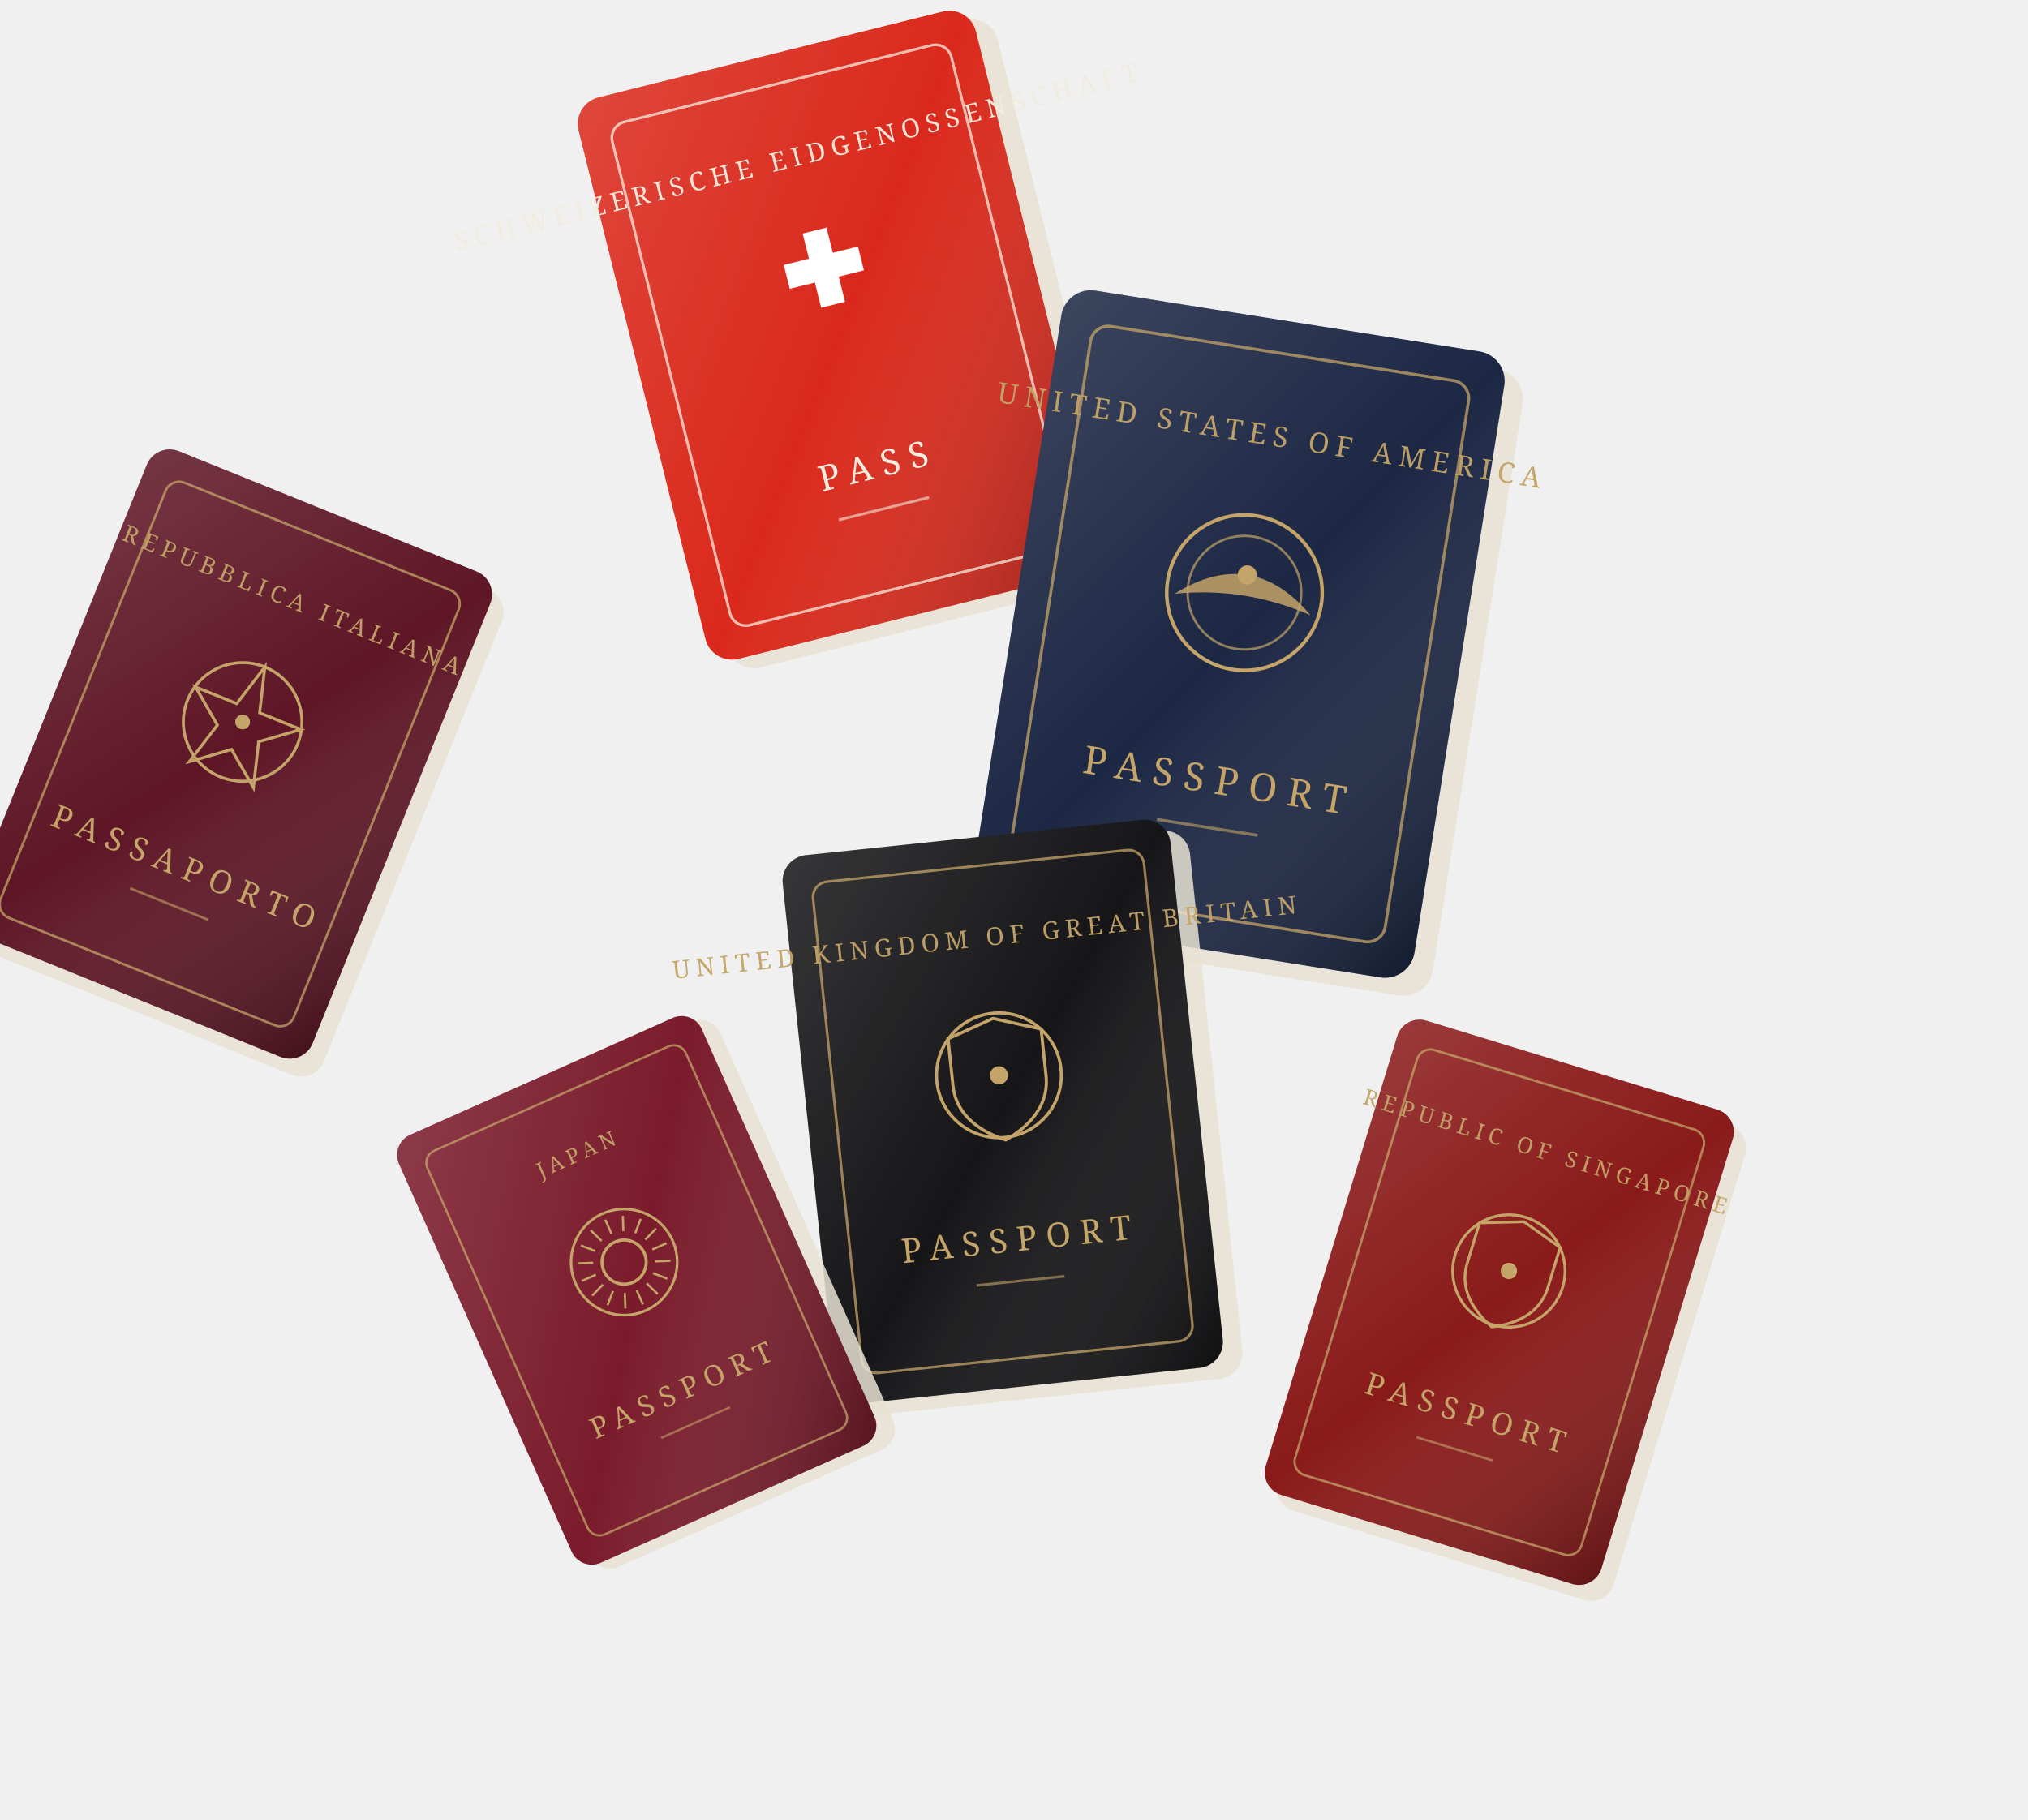
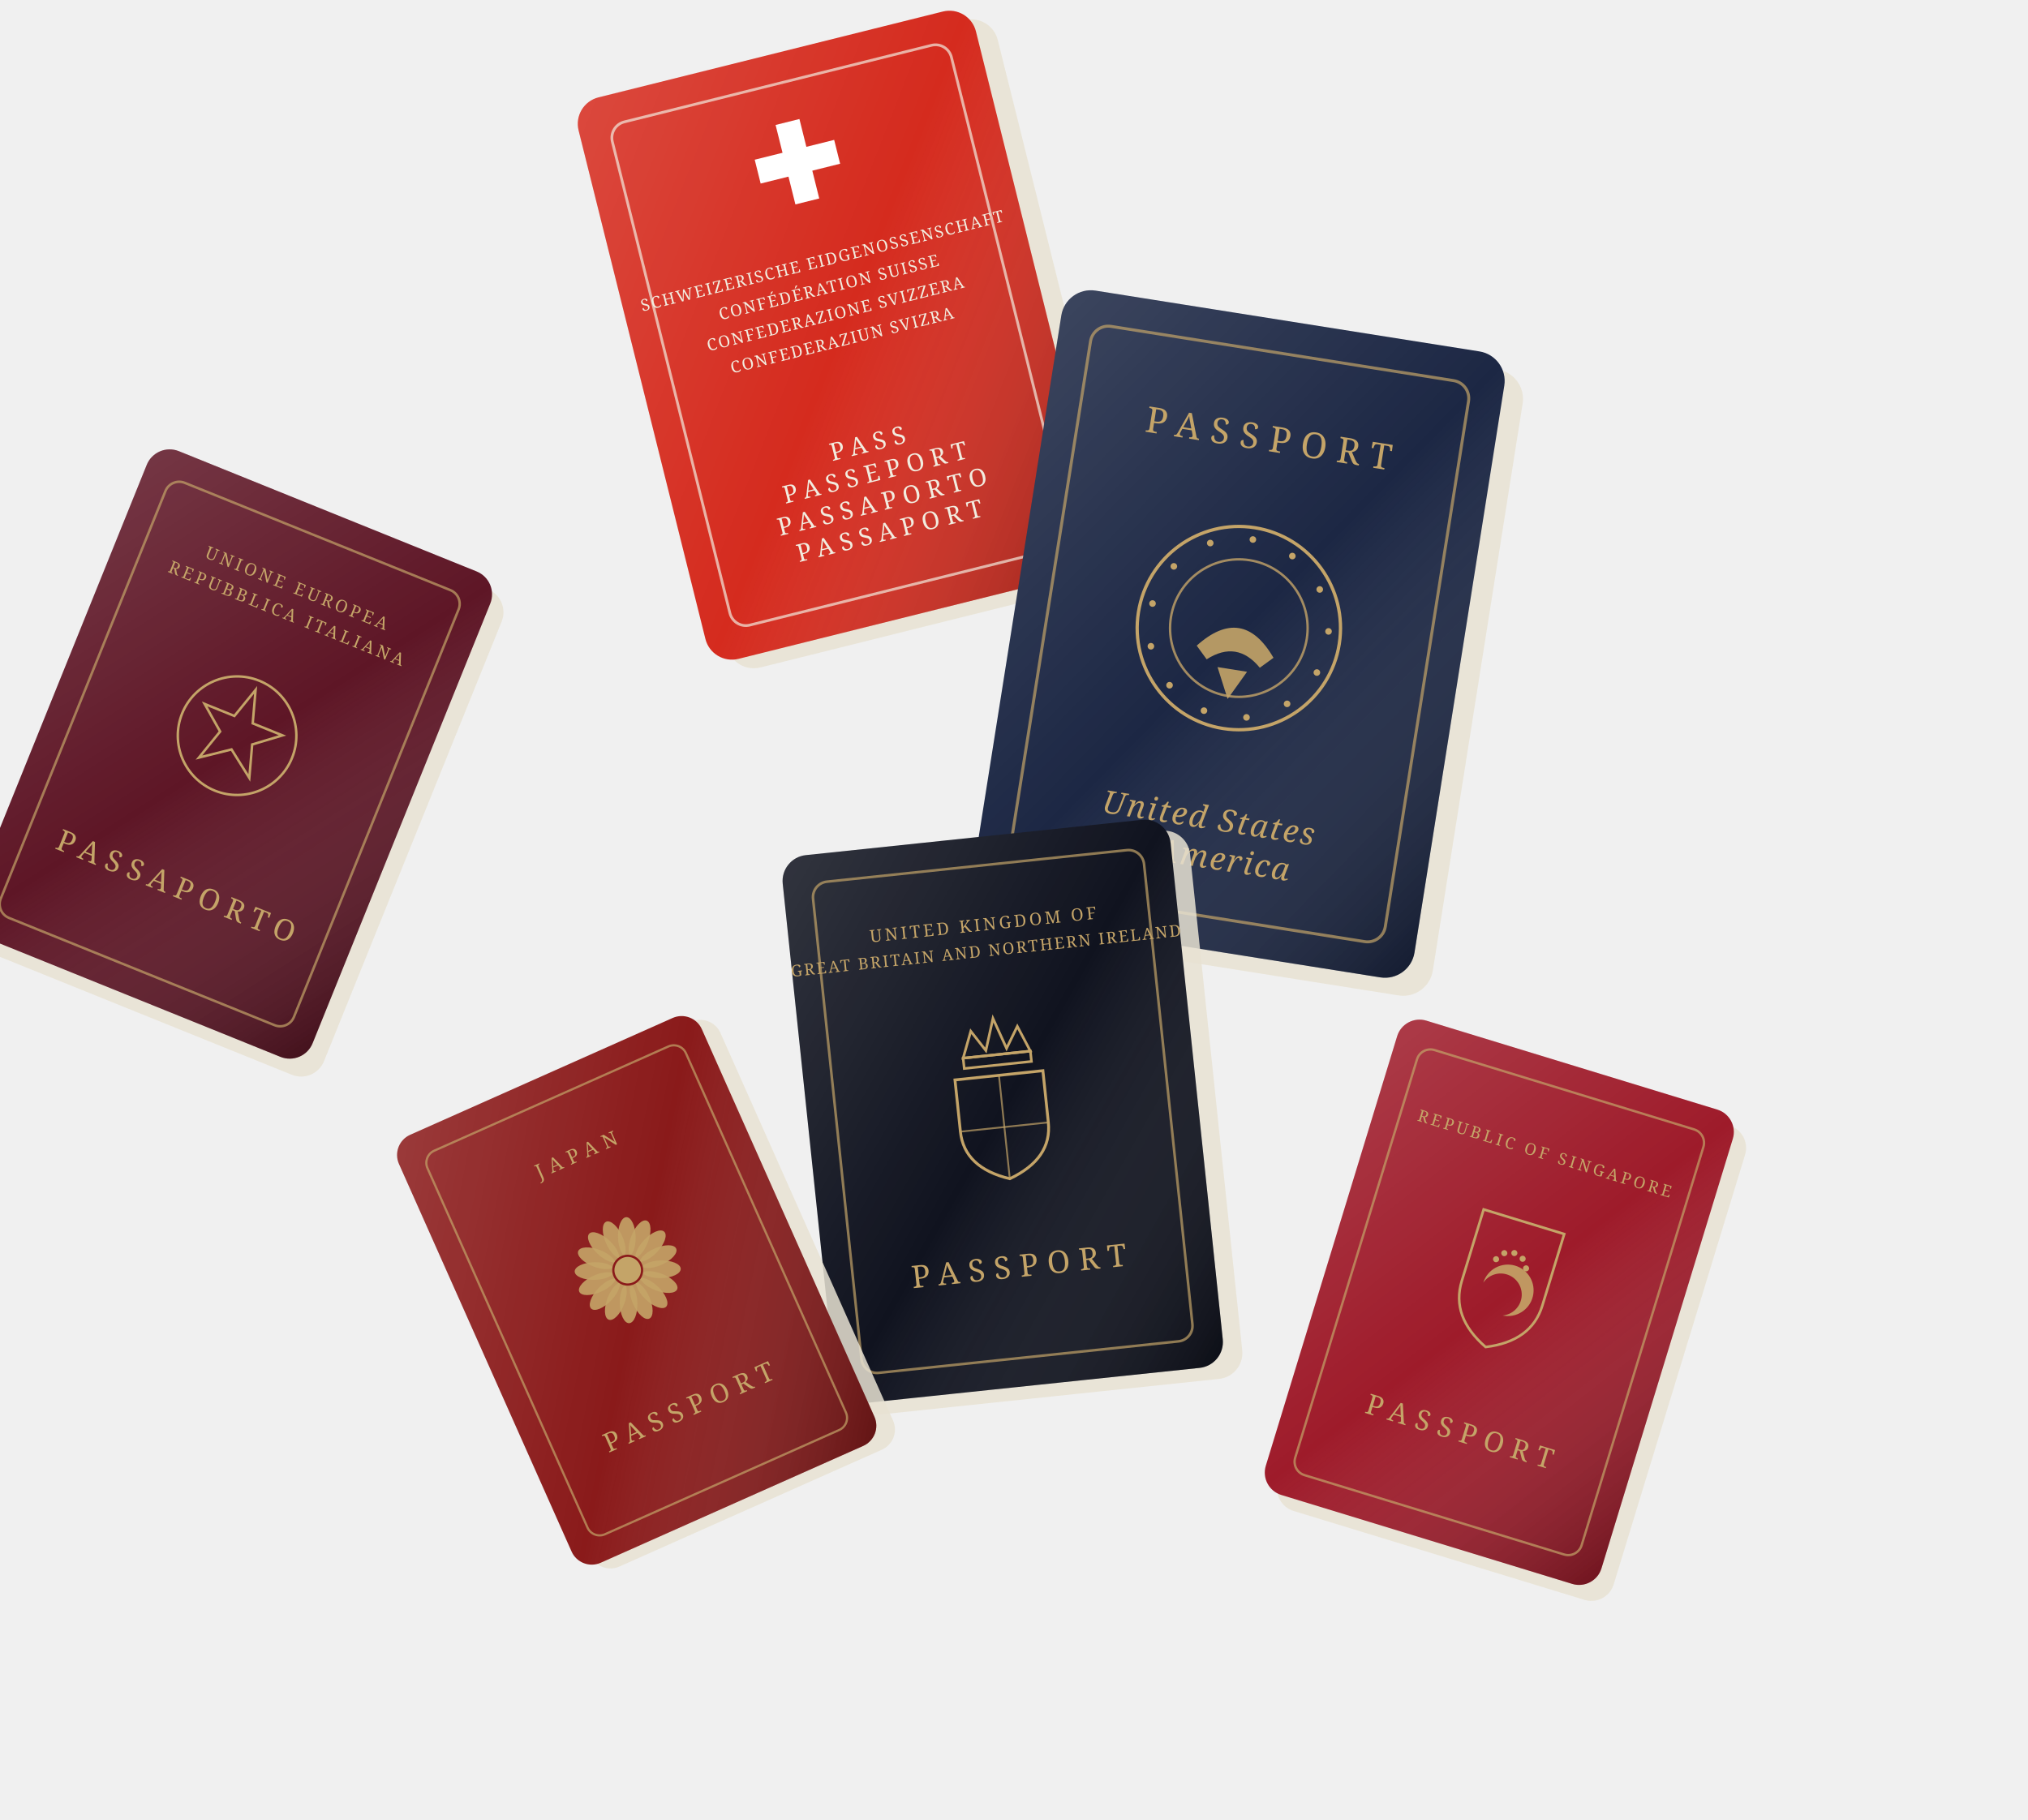
<svg xmlns="http://www.w3.org/2000/svg" viewBox="820 0 780 700">
  <defs>
    <linearGradient id="sheen" x1="0" y1="0" x2="1" y2="1">
      <stop offset="0" stop-color="#fff" stop-opacity=".14" />
      <stop offset=".5" stop-color="#fff" stop-opacity="0" />
      <stop offset="1" stop-color="#000" stop-opacity=".3" />
    </linearGradient>
  </defs>
  <g>
    <g transform="translate(1040 40) rotate(-14) scale(1.05)">
      <rect x="7" y="5" width="150" height="212" rx="10" fill="#e8e2d2" opacity=".85" />
-       <rect width="150" height="212" rx="10" fill="#da291c" />
+       <rect width="150" height="212" rx="10" fill="#d52b1e" />
      <rect width="150" height="212" rx="10" fill="url(#sheen)" />
-       <rect x="11" y="11" width="128" height="190" rx="6" fill="none" stroke="#f2ecdf" stroke-opacity=".75" stroke-width="1" />
-       <text x="75" y="42" text-anchor="middle" font-family="Cormorant Garamond,serif" font-size="9.5" letter-spacing="2.2" fill="#f2ecdf" fill-opacity=".95">SCHWEIZERISCHE EIDGENOSSENSCHAFT</text>
-       <rect x="61" y="76" width="28" height="9" fill="#fff" />
-       <rect x="70.5" y="66.5" width="9" height="28" fill="#fff" />
-       <text x="75" y="160" text-anchor="middle" font-family="Cormorant Garamond,serif" font-size="13" letter-spacing="3.5" fill="#f2ecdf">PASS</text>
-       <rect x="58" y="171" width="34" height="1" fill="#f2ecdf" fill-opacity=".6" />
+       <rect x="11" y="11" width="128" height="190" rx="6" fill="none" stroke="#f2ecdf" stroke-opacity=".7" stroke-width="1" />
+       <rect x="60" y="36" width="30" height="9" fill="#fff" />
+       <rect x="70.5" y="25.5" width="9" height="30" fill="#fff" />
+       <text x="75" y="80" text-anchor="middle" font-family="Cormorant Garamond,serif" font-size="6" letter-spacing="0.55" fill="#f2ecdf" fill-opacity="1">SCHWEIZERISCHE EIDGENOSSENSCHAFT</text>
+       <text x="75" y="90" text-anchor="middle" font-family="Cormorant Garamond,serif" font-size="6" letter-spacing="0.55" fill="#f2ecdf" fill-opacity="1">CONFÉDÉRATION SUISSE</text>
+       <text x="75" y="100" text-anchor="middle" font-family="Cormorant Garamond,serif" font-size="6" letter-spacing="0.55" fill="#f2ecdf" fill-opacity="1">CONFEDERAZIONE SVIZZERA</text>
+       <text x="75" y="110" text-anchor="middle" font-family="Cormorant Garamond,serif" font-size="6" letter-spacing="0.55" fill="#f2ecdf" fill-opacity="1">CONFEDERAZIUN SVIZRA</text>
+       <text x="75" y="150" text-anchor="middle" font-family="Cormorant Garamond,serif" font-size="9" letter-spacing="2.4" fill="#f2ecdf" fill-opacity="1">PASS</text>
+       <text x="75" y="161" text-anchor="middle" font-family="Cormorant Garamond,serif" font-size="9" letter-spacing="2.4" fill="#f2ecdf" fill-opacity="1">PASSEPORT</text>
+       <text x="75" y="172" text-anchor="middle" font-family="Cormorant Garamond,serif" font-size="9" letter-spacing="2.4" fill="#f2ecdf" fill-opacity="1">PASSAPORTO</text>
+       <text x="75" y="183" text-anchor="middle" font-family="Cormorant Garamond,serif" font-size="9" letter-spacing="2.4" fill="#f2ecdf" fill-opacity="1">PASSAPORT</text>
    </g>
    <g transform="translate(1230 110) rotate(9) scale(1.15)">
      <rect x="7" y="5" width="150" height="212" rx="10" fill="#e8e2d2" opacity=".85" />
      <rect width="150" height="212" rx="10" fill="#1c2744" />
      <rect width="150" height="212" rx="10" fill="url(#sheen)" />
-       <rect x="11" y="11" width="128" height="190" rx="6" fill="none" stroke="#c4a468" stroke-opacity=".75" stroke-width="1" />
-       <text x="75" y="42" text-anchor="middle" font-family="Cormorant Garamond,serif" font-size="9.5" letter-spacing="2.2" fill="#c4a468" fill-opacity=".95">UNITED STATES OF AMERICA</text>
-       <circle cx="75" cy="92" r="26" fill="none" stroke="#c4a468" stroke-width="1.2" />
-       <circle cx="75" cy="92" r="19" fill="none" stroke="#c4a468" stroke-width=".8" stroke-opacity=".7" />
-       <path d="M52 96 Q75 76 98 96 Q75 90 52 96Z" fill="#c4a468" fill-opacity=".85" />
-       <circle cx="75" cy="86" r="3.2" fill="#c4a468" />
-       <text x="75" y="160" text-anchor="middle" font-family="Cormorant Garamond,serif" font-size="13" letter-spacing="3.5" fill="#c4a468">PASSPORT</text>
-       <rect x="58" y="171" width="34" height="1" fill="#c4a468" fill-opacity=".6" />
+       <rect x="11" y="11" width="128" height="190" rx="6" fill="none" stroke="#c4a468" stroke-opacity=".7" stroke-width="1" />
+       <text x="75" y="44" text-anchor="middle" font-family="Cormorant Garamond,serif" font-size="12" letter-spacing="3.4" fill="#c4a468" fill-opacity="1">PASSPORT</text>
+       <circle cx="75" cy="104" r="34" fill="none" stroke="#c4a468" stroke-width="1.1" />
+       <circle cx="75" cy="104" r="23" fill="none" stroke="#c4a468" stroke-width=".8" stroke-opacity=".8" />
+       <circle cx="75.0" cy="74.0" r="1.1" fill="#c4a468" />
+       <circle cx="88.9" cy="77.4" r="1.1" fill="#c4a468" />
+       <circle cx="99.7" cy="87.0" r="1.1" fill="#c4a468" />
+       <circle cx="104.8" cy="100.4" r="1.1" fill="#c4a468" />
+       <circle cx="103.1" cy="114.6" r="1.1" fill="#c4a468" />
+       <circle cx="94.9" cy="126.5" r="1.1" fill="#c4a468" />
+       <circle cx="82.2" cy="133.1" r="1.1" fill="#c4a468" />
+       <circle cx="67.8" cy="133.1" r="1.1" fill="#c4a468" />
+       <circle cx="55.1" cy="126.5" r="1.1" fill="#c4a468" />
+       <circle cx="46.9" cy="114.6" r="1.1" fill="#c4a468" />
+       <circle cx="45.2" cy="100.4" r="1.1" fill="#c4a468" />
+       <circle cx="50.3" cy="87.0" r="1.1" fill="#c4a468" />
+       <circle cx="61.1" cy="77.4" r="1.1" fill="#c4a468" />
+       <path d="M62 112 Q75 96 88 112 L84 116 Q75 108 66 116Z" fill="#c4a468" fill-opacity=".9" />
+       <path d="M70 118 L80 118 L75 128Z" fill="#c4a468" fill-opacity=".9" />
+       <text x="75" y="172" text-anchor="middle" font-family="Cormorant Garamond,serif" font-size="10.5" letter-spacing="0.6" fill="#c4a468" fill-opacity="1" font-style="italic">United States</text>
+       <text x="75" y="185" text-anchor="middle" font-family="Cormorant Garamond,serif" font-size="10.5" letter-spacing="0.6" fill="#c4a468" fill-opacity="1" font-style="italic">of America</text>
    </g>
    <g transform="translate(880 170) rotate(22) scale(0.95)">
      <rect x="7" y="5" width="150" height="212" rx="10" fill="#e8e2d2" opacity=".85" />
      <rect width="150" height="212" rx="10" fill="#5e1626" />
      <rect width="150" height="212" rx="10" fill="url(#sheen)" />
-       <rect x="11" y="11" width="128" height="190" rx="6" fill="none" stroke="#c4a468" stroke-opacity=".75" stroke-width="1" />
-       <text x="75" y="42" text-anchor="middle" font-family="Cormorant Garamond,serif" font-size="9.5" letter-spacing="2.2" fill="#c4a468" fill-opacity=".95">REPUBBLICA ITALIANA</text>
-       <circle cx="75" cy="92" r="24" fill="none" stroke="#c4a468" stroke-width="1.2" />
-       <path d="M75 68 L80 86 L98 86 L84 97 L89 115 L75 104 L61 115 L66 97 L52 86 L70 86Z" fill="none" stroke="#c4a468" stroke-width="1.2" />
-       <circle cx="75" cy="92" r="3" fill="#c4a468" />
-       <text x="75" y="160" text-anchor="middle" font-family="Cormorant Garamond,serif" font-size="13" letter-spacing="3.5" fill="#c4a468">PASSAPORTO</text>
-       <rect x="58" y="171" width="34" height="1" fill="#c4a468" fill-opacity=".6" />
+       <rect x="11" y="11" width="128" height="190" rx="6" fill="none" stroke="#c4a468" stroke-opacity=".7" stroke-width="1" />
+       <text x="75" y="36" text-anchor="middle" font-family="Cormorant Garamond,serif" font-size="7" letter-spacing="1.3" fill="#c4a468" fill-opacity="1">UNIONE EUROPEA</text>
+       <text x="75" y="47" text-anchor="middle" font-family="Cormorant Garamond,serif" font-size="7" letter-spacing="1.3" fill="#c4a468" fill-opacity="1">REPUBBLICA ITALIANA</text>
+       <circle cx="75" cy="98" r="24" fill="none" stroke="#c4a468" stroke-width="1" />
+       <path d="M75 78 L79 91 L92 91 L82 99 L86 112 L75 104 L64 112 L68 99 L58 91 L71 91Z" fill="none" stroke="#c4a468" stroke-width="1" />
+       <text x="75" y="168" text-anchor="middle" font-family="Cormorant Garamond,serif" font-size="12" letter-spacing="3" fill="#c4a468" fill-opacity="1">PASSAPORTO</text>
    </g>
    <g transform="translate(1120 330) rotate(-6) scale(1.0)">
      <rect x="7" y="5" width="150" height="212" rx="10" fill="#e8e2d2" opacity=".85" />
-       <rect width="150" height="212" rx="10" fill="#161618" />
+       <rect width="150" height="212" rx="10" fill="#10131f" />
      <rect width="150" height="212" rx="10" fill="url(#sheen)" />
-       <rect x="11" y="11" width="128" height="190" rx="6" fill="none" stroke="#c4a468" stroke-opacity=".75" stroke-width="1" />
-       <text x="75" y="42" text-anchor="middle" font-family="Cormorant Garamond,serif" font-size="9.5" letter-spacing="2.2" fill="#c4a468" fill-opacity=".95">UNITED KINGDOM OF GREAT BRITAIN</text>
-       <circle cx="75" cy="92" r="24" fill="none" stroke="#c4a468" stroke-width="1.2" />
-       <path d="M75 70 L93 76 V94 C93 106 84 113 75 117 C66 113 57 106 57 94 V76Z" fill="none" stroke="#c4a468" stroke-width="1.2" />
-       <circle cx="75" cy="92" r="3.5" fill="#c4a468" />
-       <text x="75" y="160" text-anchor="middle" font-family="Cormorant Garamond,serif" font-size="13" letter-spacing="3.5" fill="#c4a468">PASSPORT</text>
-       <rect x="58" y="171" width="34" height="1" fill="#c4a468" fill-opacity=".6" />
+       <rect x="11" y="11" width="128" height="190" rx="6" fill="none" stroke="#c4a468" stroke-opacity=".7" stroke-width="1" />
+       <text x="75" y="36" text-anchor="middle" font-family="Cormorant Garamond,serif" font-size="6.6" letter-spacing="1.1" fill="#c4a468" fill-opacity="1">UNITED KINGDOM OF</text>
+       <text x="75" y="46" text-anchor="middle" font-family="Cormorant Garamond,serif" font-size="6.2" letter-spacing=".7" fill="#c4a468" fill-opacity="1">GREAT BRITAIN AND NORTHERN IRELAND</text>
+       <path d="M62 84 L66 74 L71 82 L75 70 L79 82 L84 74 L88 84 Z" fill="none" stroke="#c4a468" stroke-width="1" />
+       <rect x="62" y="84" width="26" height="4" fill="none" stroke="#c4a468" stroke-width="1" />
+       <path d="M58 92 H92 V112 Q92 126 75 132 Q58 126 58 112 Z" fill="none" stroke="#c4a468" stroke-width="1.1" />
+       <line x1="75" y1="92" x2="75" y2="132" stroke="#c4a468" stroke-width=".7" stroke-opacity=".7" />
+       <line x1="58" y1="112" x2="92" y2="112" stroke="#c4a468" stroke-width=".7" stroke-opacity=".7" />
+       <text x="75" y="170" text-anchor="middle" font-family="Cormorant Garamond,serif" font-size="12" letter-spacing="3.4" fill="#c4a468" fill-opacity="1">PASSPORT</text>
    </g>
    <g transform="translate(1360 390) rotate(17) scale(0.9)">
      <rect x="7" y="5" width="150" height="212" rx="10" fill="#e8e2d2" opacity=".85" />
-       <rect width="150" height="212" rx="10" fill="#8a1a1a" />
+       <rect width="150" height="212" rx="10" fill="#9e1b2a" />
      <rect width="150" height="212" rx="10" fill="url(#sheen)" />
-       <rect x="11" y="11" width="128" height="190" rx="6" fill="none" stroke="#c4a468" stroke-opacity=".75" stroke-width="1" />
-       <text x="75" y="42" text-anchor="middle" font-family="Cormorant Garamond,serif" font-size="9.5" letter-spacing="2.2" fill="#c4a468" fill-opacity=".95">REPUBLIC OF SINGAPORE</text>
-       <circle cx="75" cy="92" r="24" fill="none" stroke="#c4a468" stroke-width="1.2" />
-       <path d="M75 70 L93 76 V94 C93 106 84 113 75 117 C66 113 57 106 57 94 V76Z" fill="none" stroke="#c4a468" stroke-width="1.2" />
-       <circle cx="75" cy="92" r="3.5" fill="#c4a468" />
-       <text x="75" y="160" text-anchor="middle" font-family="Cormorant Garamond,serif" font-size="13" letter-spacing="3.5" fill="#c4a468">PASSPORT</text>
-       <rect x="58" y="171" width="34" height="1" fill="#c4a468" fill-opacity=".6" />
+       <rect x="11" y="11" width="128" height="190" rx="6" fill="none" stroke="#c4a468" stroke-opacity=".7" stroke-width="1" />
+       <text x="75" y="42" text-anchor="middle" font-family="Cormorant Garamond,serif" font-size="7" letter-spacing="1.3" fill="#c4a468" fill-opacity="1">REPUBLIC OF SINGAPORE</text>
+       <path d="M57 70 H93 V102 Q93 118 75 126 Q57 118 57 102 Z" fill="none" stroke="#c4a468" stroke-width="1.1" />
+       <path d="M66 100 A11 11 0 1 1 78 111 A9 9 0 1 0 66 100Z" fill="#c4a468" fill-opacity=".9" />
+       <circle cx="68.3" cy="88.8" r="1.3" fill="#c4a468" />
+       <circle cx="70.9" cy="85.3" r="1.3" fill="#c4a468" />
+       <circle cx="75.0" cy="84.0" r="1.3" fill="#c4a468" />
+       <circle cx="79.1" cy="85.3" r="1.3" fill="#c4a468" />
+       <circle cx="81.7" cy="88.8" r="1.3" fill="#c4a468" />
+       <text x="75" y="168" text-anchor="middle" font-family="Cormorant Garamond,serif" font-size="12" letter-spacing="3.4" fill="#c4a468" fill-opacity="1">PASSPORT</text>
    </g>
    <g transform="translate(970 440) rotate(-24) scale(0.85)">
      <rect x="7" y="5" width="150" height="212" rx="10" fill="#e8e2d2" opacity=".85" />
-       <rect width="150" height="212" rx="10" fill="#7a1b2b" />
+       <rect width="150" height="212" rx="10" fill="#8a1a1a" />
      <rect width="150" height="212" rx="10" fill="url(#sheen)" />
-       <rect x="11" y="11" width="128" height="190" rx="6" fill="none" stroke="#c4a468" stroke-opacity=".75" stroke-width="1" />
-       <text x="75" y="42" text-anchor="middle" font-family="Cormorant Garamond,serif" font-size="9.5" letter-spacing="2.2" fill="#c4a468" fill-opacity=".95">JAPAN</text>
-       <circle cx="75" cy="92" r="24" fill="none" stroke="#c4a468" stroke-width="1.2" />
-       <circle cx="75" cy="92" r="10" fill="none" stroke="#c4a468" stroke-width="1.4" />
-       <line x1="89.0" y1="92.0" x2="96.0" y2="92.0" stroke="#c4a468" stroke-width="1" />
-       <line x1="87.9" y1="97.4" x2="94.4" y2="100.0" stroke="#c4a468" stroke-width="1" />
-       <line x1="84.9" y1="101.9" x2="89.8" y2="106.8" stroke="#c4a468" stroke-width="1" />
-       <line x1="80.4" y1="104.9" x2="83.0" y2="111.4" stroke="#c4a468" stroke-width="1" />
-       <line x1="75.0" y1="106.0" x2="75.0" y2="113.0" stroke="#c4a468" stroke-width="1" />
-       <line x1="69.6" y1="104.9" x2="67.0" y2="111.4" stroke="#c4a468" stroke-width="1" />
-       <line x1="65.1" y1="101.9" x2="60.2" y2="106.8" stroke="#c4a468" stroke-width="1" />
-       <line x1="62.1" y1="97.4" x2="55.6" y2="100.0" stroke="#c4a468" stroke-width="1" />
-       <line x1="61.0" y1="92.0" x2="54.0" y2="92.0" stroke="#c4a468" stroke-width="1" />
-       <line x1="62.1" y1="86.6" x2="55.6" y2="84.0" stroke="#c4a468" stroke-width="1" />
-       <line x1="65.1" y1="82.1" x2="60.2" y2="77.2" stroke="#c4a468" stroke-width="1" />
-       <line x1="69.6" y1="79.1" x2="67.0" y2="72.6" stroke="#c4a468" stroke-width="1" />
-       <line x1="75.0" y1="78.0" x2="75.0" y2="71.0" stroke="#c4a468" stroke-width="1" />
-       <line x1="80.4" y1="79.1" x2="83.0" y2="72.6" stroke="#c4a468" stroke-width="1" />
-       <line x1="84.9" y1="82.1" x2="89.8" y2="77.2" stroke="#c4a468" stroke-width="1" />
-       <line x1="87.9" y1="86.6" x2="94.4" y2="84.0" stroke="#c4a468" stroke-width="1" />
-       <text x="75" y="160" text-anchor="middle" font-family="Cormorant Garamond,serif" font-size="13" letter-spacing="3.5" fill="#c4a468">PASSPORT</text>
-       <rect x="58" y="171" width="34" height="1" fill="#c4a468" fill-opacity=".6" />
+       <rect x="11" y="11" width="128" height="190" rx="6" fill="none" stroke="#c4a468" stroke-opacity=".7" stroke-width="1" />
+       <text x="75" y="42" text-anchor="middle" font-family="Cormorant Garamond,serif" font-size="9" letter-spacing="3" fill="#c4a468" fill-opacity="1">JAPAN</text>
+       <ellipse cx="75" cy="81" rx="4" ry="9" fill="#c4a468" fill-opacity=".9" transform="rotate(0.0 75 96)" />
+       <ellipse cx="75" cy="81" rx="4" ry="9" fill="#c4a468" fill-opacity=".9" transform="rotate(22.5 75 96)" />
+       <ellipse cx="75" cy="81" rx="4" ry="9" fill="#c4a468" fill-opacity=".9" transform="rotate(45.0 75 96)" />
+       <ellipse cx="75" cy="81" rx="4" ry="9" fill="#c4a468" fill-opacity=".9" transform="rotate(67.5 75 96)" />
+       <ellipse cx="75" cy="81" rx="4" ry="9" fill="#c4a468" fill-opacity=".9" transform="rotate(90.0 75 96)" />
+       <ellipse cx="75" cy="81" rx="4" ry="9" fill="#c4a468" fill-opacity=".9" transform="rotate(112.5 75 96)" />
+       <ellipse cx="75" cy="81" rx="4" ry="9" fill="#c4a468" fill-opacity=".9" transform="rotate(135.0 75 96)" />
+       <ellipse cx="75" cy="81" rx="4" ry="9" fill="#c4a468" fill-opacity=".9" transform="rotate(157.5 75 96)" />
+       <ellipse cx="75" cy="81" rx="4" ry="9" fill="#c4a468" fill-opacity=".9" transform="rotate(180.0 75 96)" />
+       <ellipse cx="75" cy="81" rx="4" ry="9" fill="#c4a468" fill-opacity=".9" transform="rotate(202.5 75 96)" />
+       <ellipse cx="75" cy="81" rx="4" ry="9" fill="#c4a468" fill-opacity=".9" transform="rotate(225.0 75 96)" />
+       <ellipse cx="75" cy="81" rx="4" ry="9" fill="#c4a468" fill-opacity=".9" transform="rotate(247.5 75 96)" />
+       <ellipse cx="75" cy="81" rx="4" ry="9" fill="#c4a468" fill-opacity=".9" transform="rotate(270.0 75 96)" />
+       <ellipse cx="75" cy="81" rx="4" ry="9" fill="#c4a468" fill-opacity=".9" transform="rotate(292.5 75 96)" />
+       <ellipse cx="75" cy="81" rx="4" ry="9" fill="#c4a468" fill-opacity=".9" transform="rotate(315.0 75 96)" />
+       <ellipse cx="75" cy="81" rx="4" ry="9" fill="#c4a468" fill-opacity=".9" transform="rotate(337.5 75 96)" />
+       <circle cx="75" cy="96" r="7" fill="#8a1a1a" />
+       <circle cx="75" cy="96" r="6" fill="#c4a468" />
+       <text x="75" y="168" text-anchor="middle" font-family="Cormorant Garamond,serif" font-size="12" letter-spacing="3.4" fill="#c4a468" fill-opacity="1">PASSPORT</text>
    </g>
  </g>
</svg>
